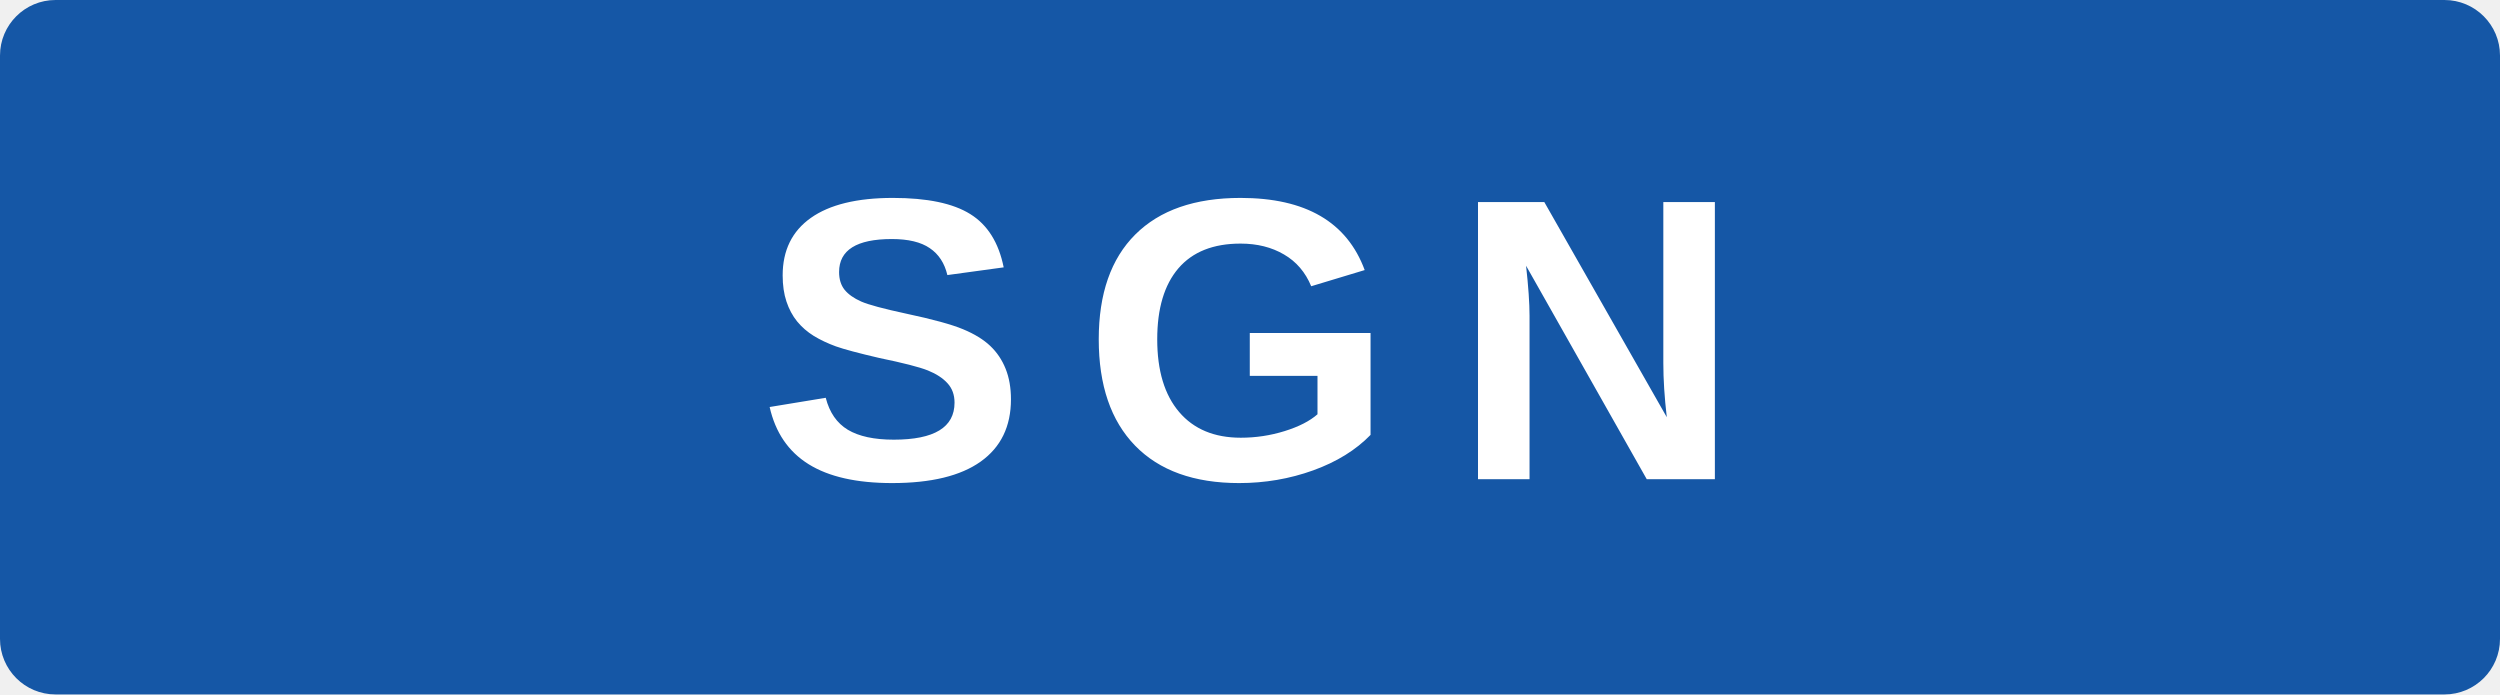
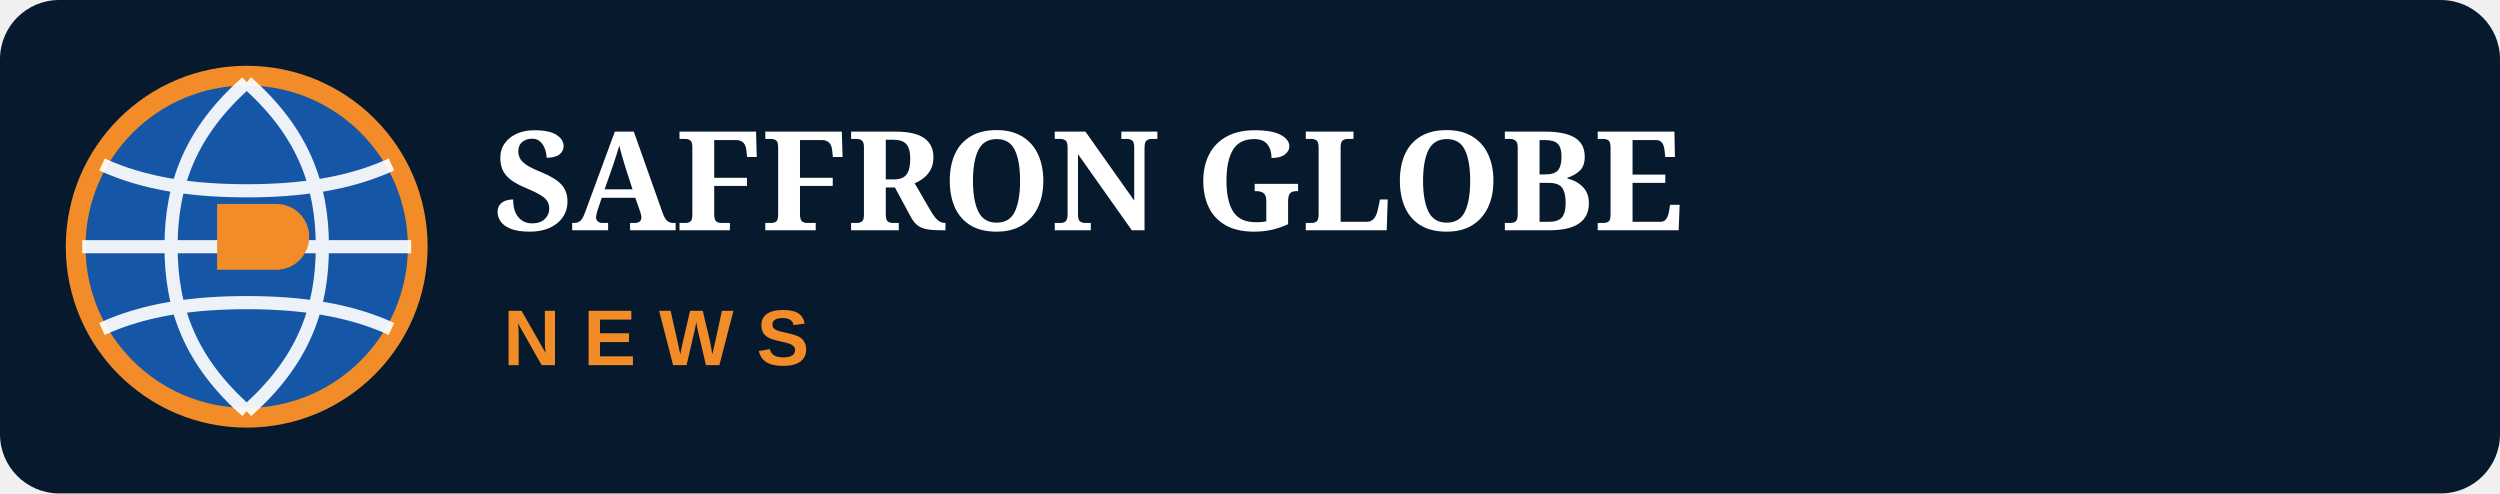
- <svg xmlns="http://www.w3.org/2000/svg" viewBox="0 0 360 100" role="img" aria-labelledby="title">
-   <rect width="360" height="100" rx="8" fill="#1557a6" />
-   <text x="180" y="69" text-anchor="middle" font-family="Arial,sans-serif" font-size="58" font-weight="900" letter-spacing="8" fill="#ffffff">SGN</text>
+ <svg xmlns="http://www.w3.org/2000/svg" viewBox="0 0 760 150" role="img" aria-labelledby="title desc">
+   <rect width="760" height="150" rx="18" fill="#071a2d" />
+   <circle cx="75" cy="75" r="52" fill="#1557a6" stroke="#f28c28" stroke-width="6" />
+   <path d="M25 75h100M75 25c-17 15-23 31-23 50s6 35 23 50M75 25c17 15 23 31 23 50s-6 35-23 50M31 50c13 6 28 8 44 8s31-2 44-8M31 100c13-6 28-8 44-8s31 2 44 8" fill="none" stroke="#fff" stroke-width="4" opacity=".92" />
+   <path d="M66 62h18a10 10 0 0 1 0 20H66z" fill="#f28c28" />
+   <text x="150" y="70" font-family="Georgia,serif" font-size="42" font-weight="700" fill="#fff">SAFFRON GLOBE</text>
+   <text x="153" y="111" font-family="Arial,sans-serif" font-size="24" font-weight="700" letter-spacing="7" fill="#f28c28">NEWS</text>
</svg>
